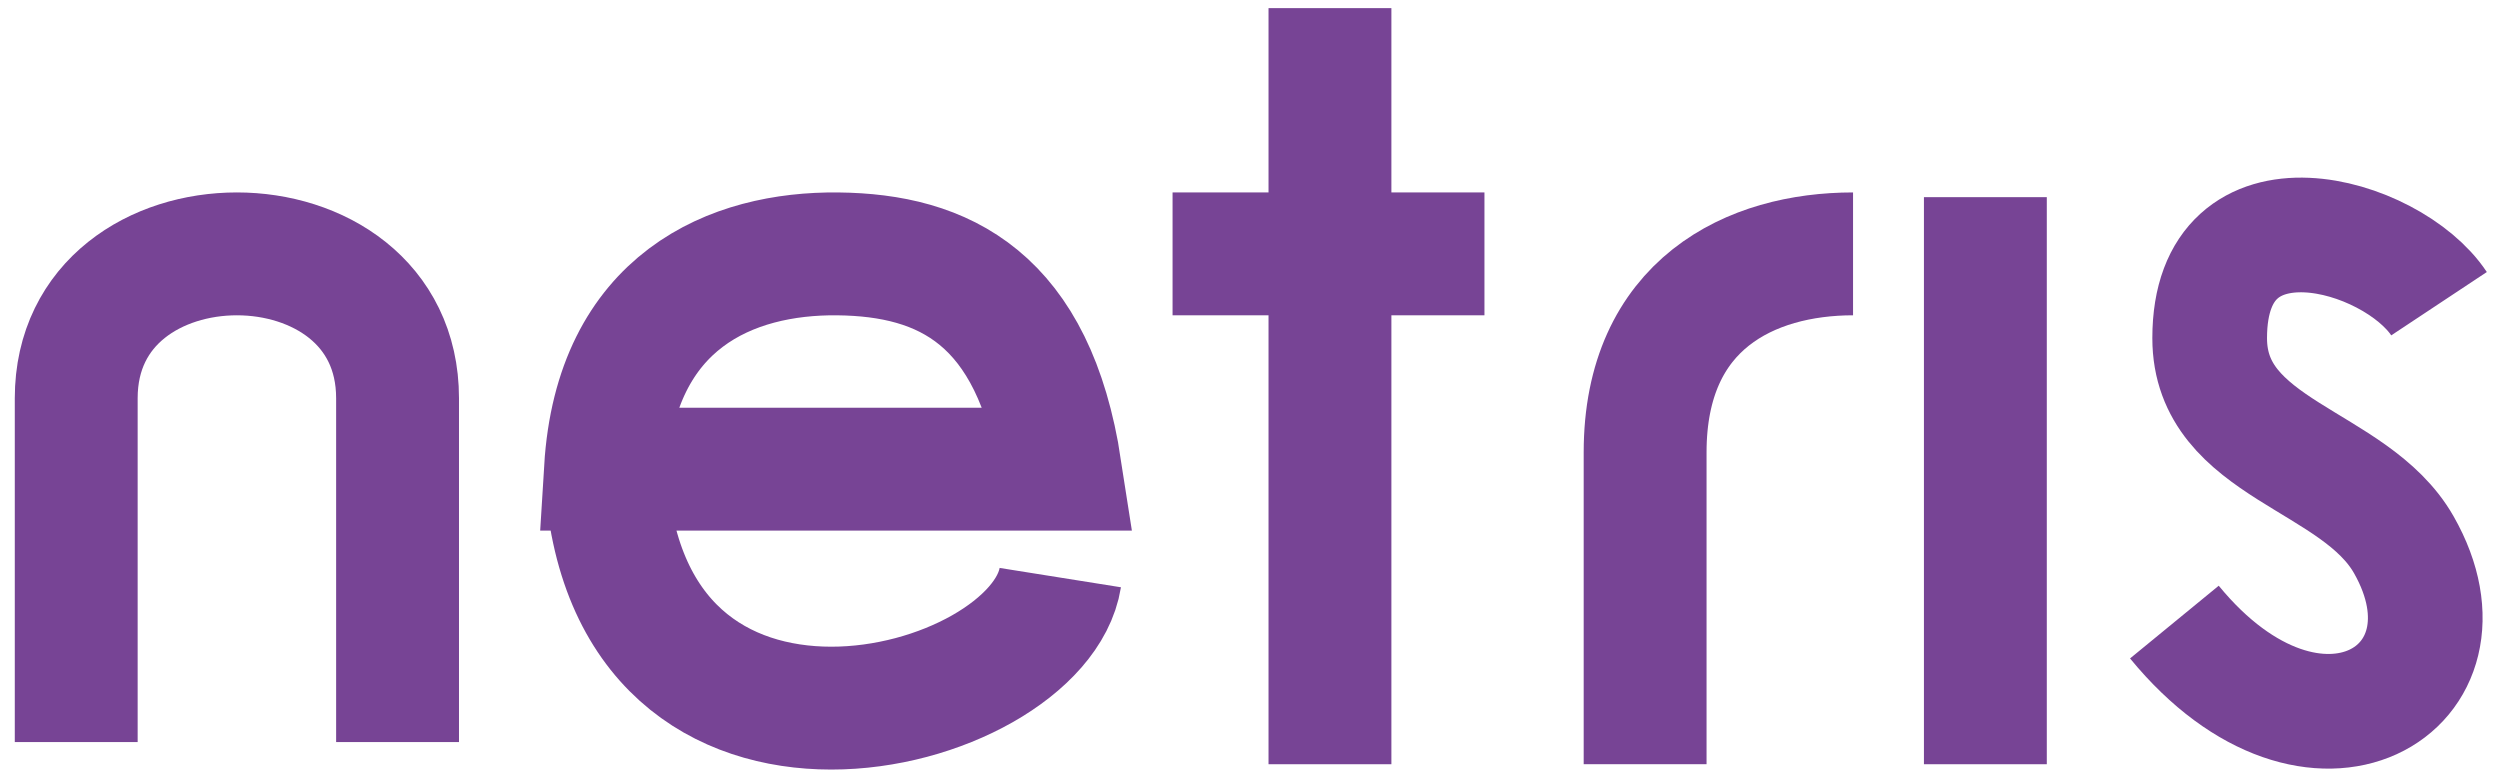
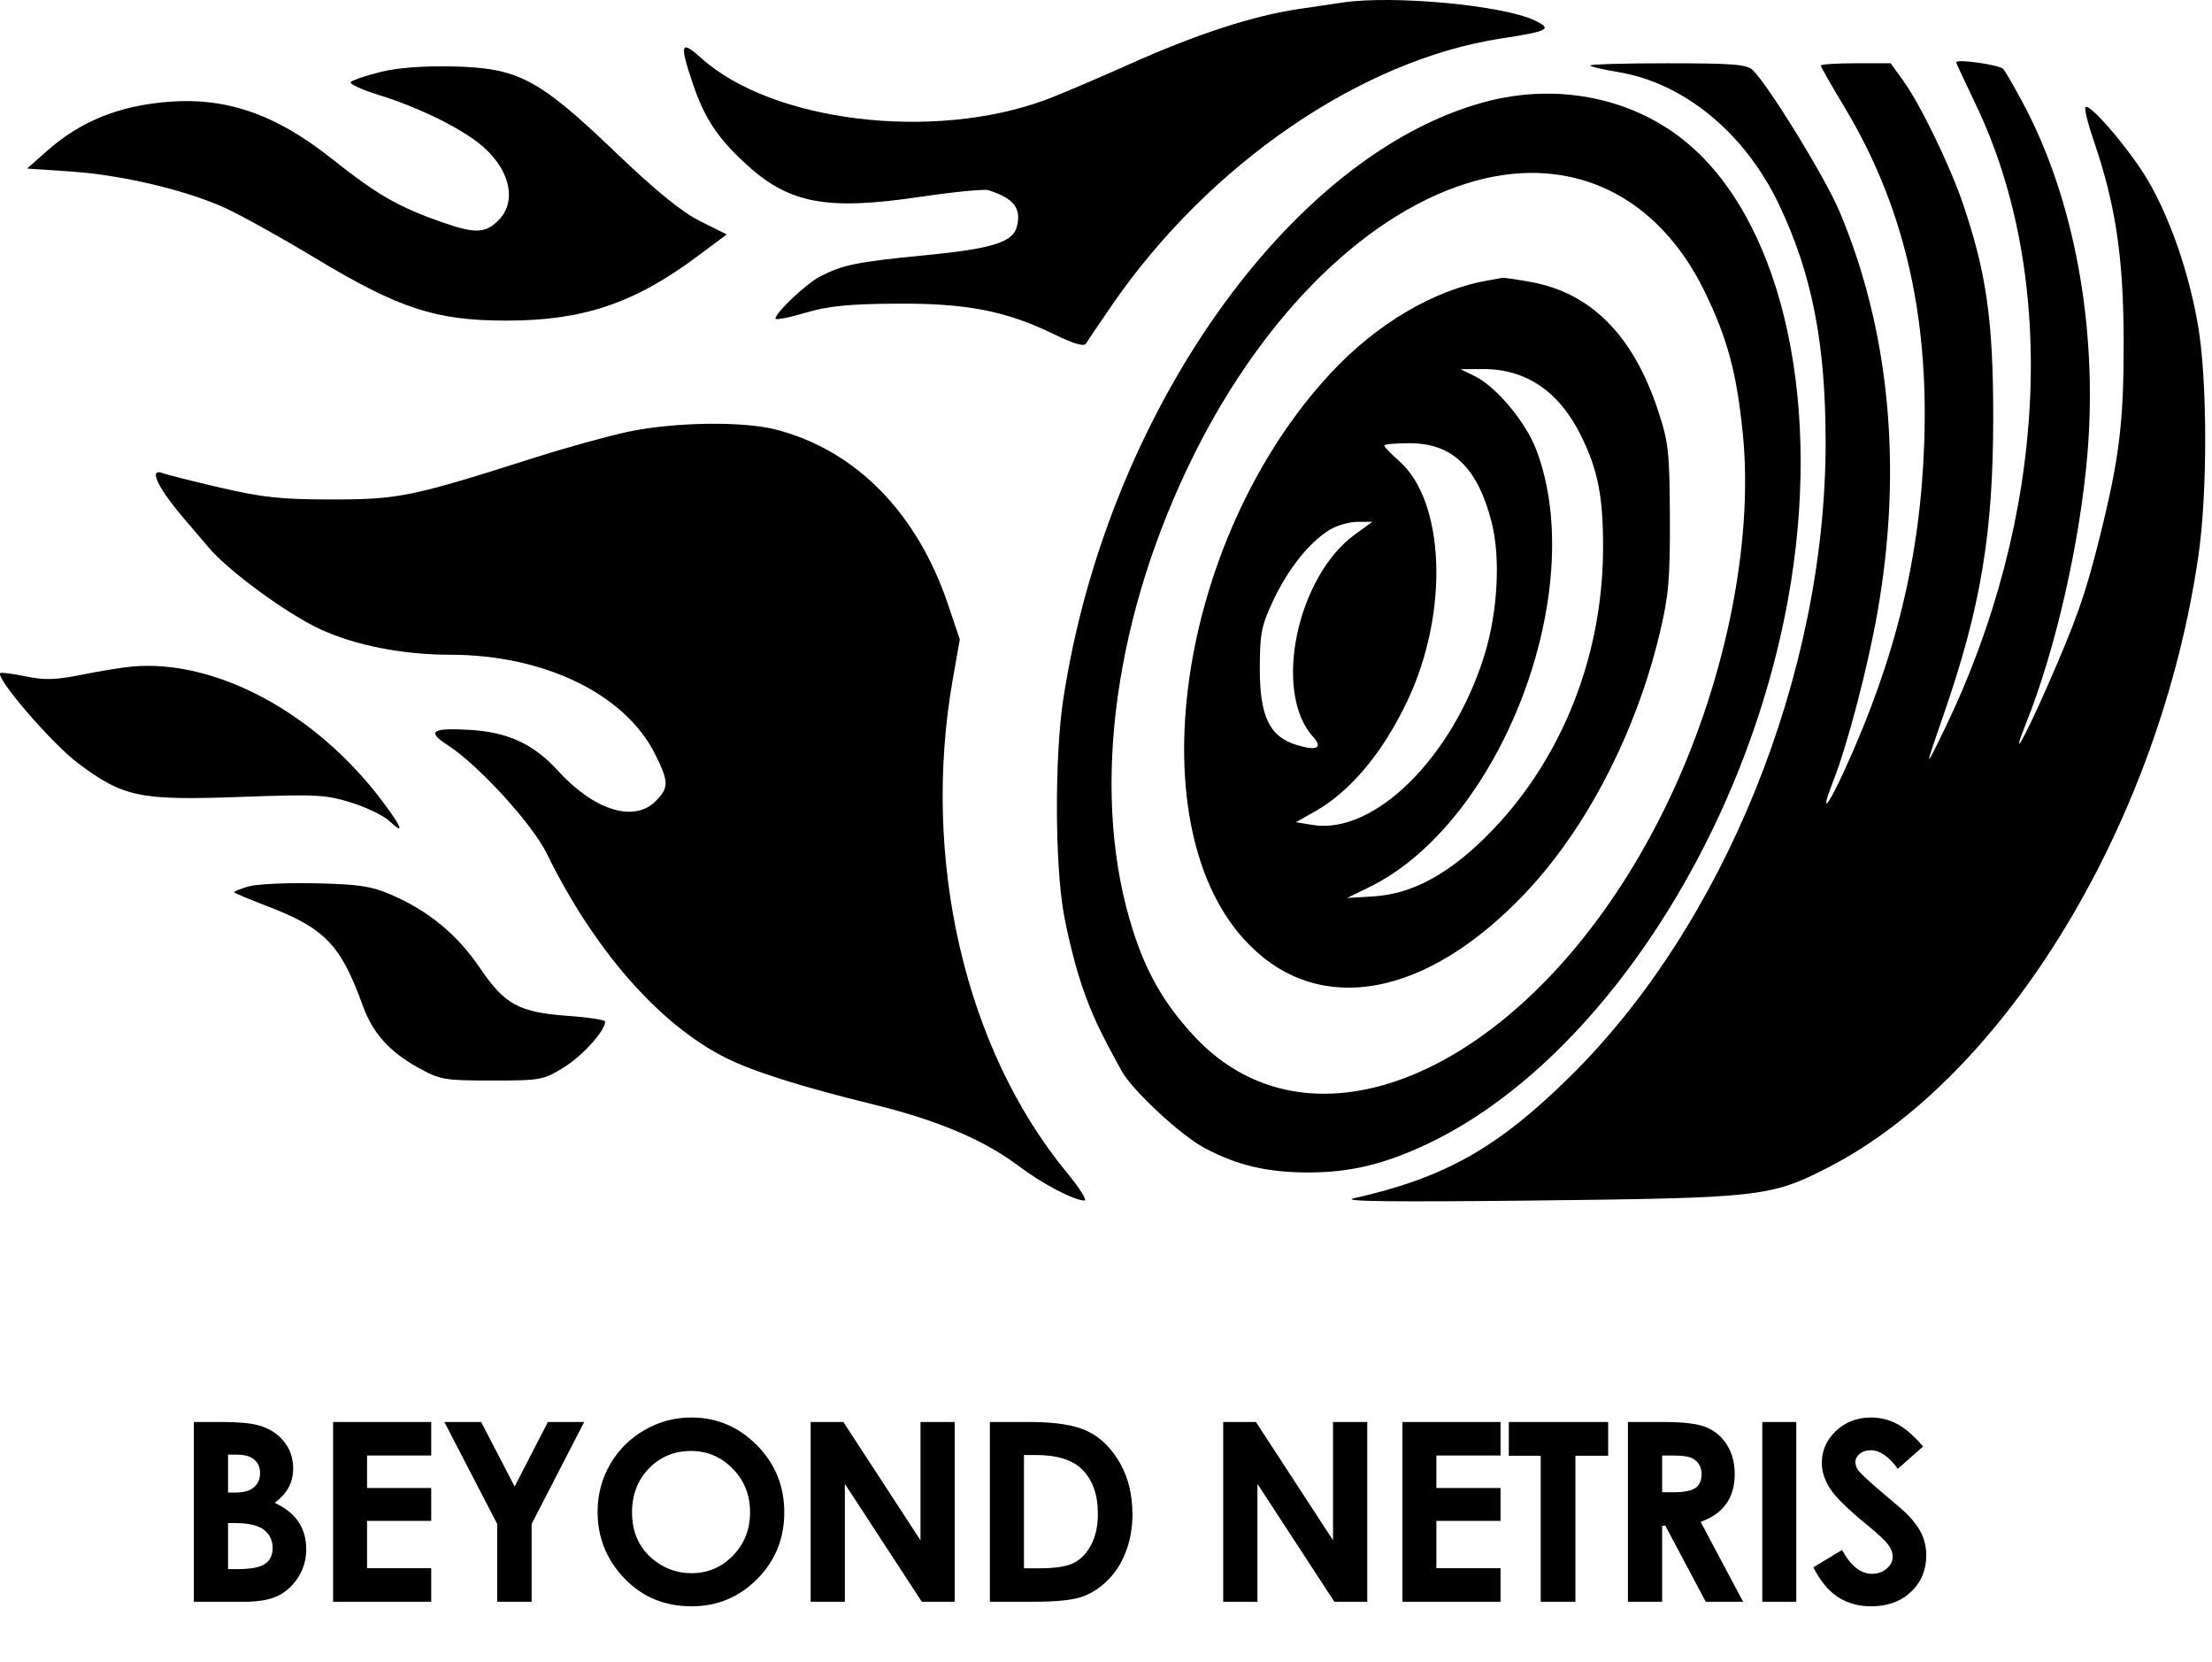
- <svg xmlns="http://www.w3.org/2000/svg" width="123" height="38" viewBox="0 0 123 38" fill="none">
-   <path d="M3.75 36.509C3.75 36.509 3.75 29.069 3.75 19.595C3.75 10.122 19.56 10.122 19.56 19.595C19.56 29.069 19.56 36.509 19.56 36.509" stroke="#774495" stroke-width="6.045" />
-   <path d="M29.79 23.082C30.299 14.767 36.019 12.435 41.22 12.491C46.42 12.547 50.868 14.635 52.166 23.082H41.22H35.759C35.759 23.082 31.664 23.082 29.79 23.082ZM29.79 23.082C30.641 40.525 51.082 35.215 52.166 28.418" stroke="#774495" stroke-width="6.045" />
-   <path d="M65.434 0.4V12.49M65.434 37.6V12.49M65.434 12.49H73.035M65.434 12.49H57.69" stroke="#774495" stroke-width="6.045" />
-   <path d="M80.94 37.6C80.94 37.6 80.94 29.56 80.94 22.255C80.94 14.95 86.148 12.49 91.17 12.49" stroke="#774495" stroke-width="6.045" />
-   <path d="M97.68 37.6V9.7" stroke="#774495" stroke-width="6.045" />
-   <path d="M120 14.942C117.677 11.437 108.716 8.88 108.716 16.636C108.716 22.139 115.851 22.562 118.264 26.796C122.314 33.902 113.924 39.073 106.98 30.606" stroke="#774495" stroke-width="5.642" />
+ <svg xmlns="http://www.w3.org/2000/svg" width="221" height="166" viewBox="0 0 221 166" fill="none">
+   <path fill-rule="evenodd" clip-rule="evenodd" d="M195.439 6.226C195.44 6.294 196.313 8.169 197.379 10.392C205.728 27.786 204.542 51.654 194.275 72.844C192.242 77.039 192.241 76.998 194.21 71.317C197.907 60.652 199.143 53.218 199.142 41.654C199.142 32.033 198.46 27.236 196.114 20.338C194.821 16.536 191.834 10.383 190.16 8.071L188.891 6.32H185.404C183.486 6.32 181.917 6.423 181.917 6.549C181.917 6.676 182.966 8.519 184.248 10.646C190.136 20.414 192.706 31.217 192.248 44.271C191.846 55.706 189.393 65.766 184.276 76.96C182.527 80.787 181.802 81.478 183.157 78.027C184.588 74.381 186.642 66.53 187.594 61.066C190.098 46.703 188.798 33.041 183.796 21.151C182.379 17.781 176.8 8.681 175.125 7.006C174.551 6.432 173.142 6.32 166.545 6.32C162.204 6.32 158.755 6.424 158.883 6.551C159.01 6.678 160.247 6.967 161.633 7.192C168.223 8.265 174.317 13.267 177.722 20.398C181.04 27.348 182.404 34.31 182.397 44.271C182.381 67.36 172.226 92.46 156.759 107.64C149.547 114.718 144.281 117.669 135.24 119.701C133.866 120.01 139.296 120.075 153.344 119.918C175.855 119.667 176.919 119.548 182.588 116.649C200.377 107.551 215.809 82.077 219.649 55.466C220.56 49.154 220.542 38.014 219.612 32.555C218.718 27.302 216.82 21.803 214.595 18.015C212.826 15.003 208.8 10.279 208.364 10.704C208.229 10.837 208.586 12.309 209.158 13.976C211.347 20.352 212.144 25.593 212.172 33.802C212.2 42.036 211.777 45.599 209.838 53.432C208.38 59.322 207.47 61.918 204.484 68.7C202.169 73.96 200.796 76.31 202.445 72.19C205.377 64.866 207.83 54.076 208.558 45.301C209.604 32.694 207.23 19.827 202.087 10.246C201.251 8.686 200.385 7.183 200.165 6.905C199.827 6.482 195.439 5.851 195.439 6.226ZM148.32 10.193C128.823 15.458 110.514 41.437 106.219 69.929C105.371 75.55 105.393 86.167 106.262 91.166C106.638 93.325 107.448 96.564 108.062 98.364C109.049 101.254 109.766 102.798 112.054 106.969C113.114 108.899 117.959 113.402 120.343 114.671C123.594 116.403 126.584 117.11 130.677 117.116C134.866 117.122 138.267 116.312 142.569 114.284C159.348 106.37 174.239 83.94 178.622 59.975C182.125 40.829 178.296 22.851 168.961 14.619C163.553 9.85 155.771 8.181 148.32 10.193ZM147.455 18.052C136.915 20.931 126.416 31.123 119.32 45.362C111.41 61.237 109.004 78.509 112.849 91.808C114.258 96.682 116.048 99.944 119.197 103.381C131.533 116.843 153.719 106.248 166.244 80.914C172.27 68.726 175.264 54.354 174.109 43.162C173.493 37.195 172.594 33.853 170.359 29.221C165.705 19.575 157.152 15.404 147.455 18.052ZM148.763 27.996C143.355 28.899 137.529 32.326 132.896 37.33C117.499 53.96 113.416 82.98 124.864 94.428C131.989 101.552 142.528 99.578 152.325 89.282C158.468 82.827 163.436 73.245 165.825 63.245C166.715 59.52 166.863 57.836 166.836 51.687C166.808 45.121 166.705 44.183 165.652 41C163.173 33.501 158.971 29.26 152.936 28.165C151.513 27.906 150.237 27.721 150.101 27.754C149.965 27.787 149.363 27.895 148.763 27.996ZM147.361 37.582C149.494 38.633 152.417 42.131 153.477 44.9C158.856 58.958 149.972 82.211 136.767 88.635L134.586 89.697L137.24 89.536C140.766 89.323 144.156 87.629 147.71 84.305C155.585 76.938 160.144 66.112 160.162 54.735C160.171 49.544 159.635 46.859 157.898 43.399C155.721 39.06 152.423 36.846 148.165 36.865L145.928 36.876L147.361 37.582ZM138.294 44.503C138.294 44.63 138.956 45.316 139.766 46.026C144.381 50.078 144.786 61.163 140.64 69.948C138.186 75.15 134.937 79.045 131.375 81.056L129.472 82.13L131.157 82.405C137.299 83.409 145.161 75.628 148.312 65.428C149.642 61.122 149.935 55.692 149.027 52.159C147.619 46.68 145.11 44.271 140.81 44.271C139.426 44.271 138.294 44.376 138.294 44.503ZM132.841 52.925C130.829 54.152 128.706 56.808 127.22 59.955C126.028 62.483 125.872 63.263 125.867 66.737C125.86 71.595 126.835 73.603 129.603 74.433C131.591 75.028 132.192 74.71 131.183 73.594C127.154 69.142 129.554 57.602 135.387 53.376L137.116 52.123L135.633 52.125C134.817 52.126 133.561 52.486 132.841 52.925Z" fill="black" />
+   <path d="M129.826 0.889C131.623 0.623 133.584 0.334 134.183 0.246C139.205 -0.492 150.141 0.527 153.3 2.026C155.149 2.903 154.767 3.111 149.927 3.854C135.991 5.994 120.835 16.371 111.147 30.406C109.868 32.258 108.688 34.007 108.524 34.29C108.312 34.656 107.374 34.391 105.275 33.371C100.473 31.04 96.51 30.278 89.47 30.331C84.724 30.367 82.707 30.573 80.418 31.254C78.799 31.736 77.474 31.991 77.474 31.82C77.474 31.236 80.565 28.324 81.94 27.614C84.187 26.451 85.665 26.153 92.392 25.5C99.082 24.851 101.187 24.202 101.588 22.668C102.075 20.806 101.308 19.815 98.753 19.001C98.341 18.87 95.298 19.164 91.992 19.655C82.479 21.067 78.771 20.347 74.357 16.23C71.618 13.676 70.359 11.74 69.202 8.303C67.875 4.364 68.01 3.953 70.032 5.78C77.124 12.187 93.257 14.14 104.52 9.954C105.839 9.464 109.564 7.879 112.796 6.431C119.564 3.402 125.164 1.579 129.826 0.889Z" fill="black" />
+   <path d="M35.054 8.186C35.243 7.998 36.57 7.55 38.004 7.191C39.678 6.772 42.26 6.573 45.21 6.637C51.769 6.778 53.786 7.839 61.468 15.186C65.552 19.093 68.102 21.168 69.956 22.094L72.605 23.418L69.692 25.591C63.396 30.288 58.263 32.022 50.646 32.026C43.544 32.031 39.883 30.836 31.49 25.777C28.11 23.739 24.069 21.492 22.509 20.781C18.559 18.982 12.177 17.474 7.047 17.129L2.709 16.837L4.647 15.117C8.03 12.116 11.859 10.561 16.838 10.167C22.625 9.71 27.562 11.424 33.091 15.811C37.677 19.45 39.749 20.648 44.116 22.183C47.447 23.353 48.487 23.322 49.793 22.016C51.784 20.025 50.875 16.619 47.71 14.204C45.514 12.53 41.524 10.618 37.908 9.509C36.151 8.969 34.866 8.374 35.054 8.186Z" fill="black" />
+   <path d="M53.481 45.694C56.48 44.739 60.603 43.595 62.642 43.152C67.217 42.157 74.213 42.047 77.552 42.917C85.525 44.994 91.641 51.226 94.735 60.428L95.894 63.874L95.2 67.8C92.02 85.783 96.406 104.78 106.588 117.125C107.861 118.667 108.652 119.925 108.346 119.92C107.288 119.901 104.119 118.239 101.79 116.481C98.339 113.876 93.674 111.897 87.289 110.33C80.007 108.544 75.197 107.022 72.457 105.64C65.839 102.301 59.347 94.879 54.622 85.249C53.166 82.281 47.774 76.392 44.699 74.41C42.607 73.061 43.149 72.687 46.88 72.903C50.749 73.127 53.308 74.308 55.758 77.001C59.346 80.943 63.343 82.189 65.497 80.034C66.846 78.686 66.838 78.098 65.433 75.297C62.434 69.317 54.343 65.401 44.985 65.401C40.275 65.401 35.559 64.482 32.061 62.883C28.726 61.358 22.859 57.069 20.843 54.683C20.047 53.74 19.054 52.576 18.637 52.096C15.825 48.857 14.752 46.688 16.247 47.261C16.642 47.413 19.243 48.066 22.027 48.714C26.249 49.695 28.104 49.891 33.197 49.89C39.852 49.89 41.145 49.623 53.481 45.694Z" fill="black" />
+   <path d="M8.157 67.4C9.933 67.041 12.171 66.675 13.13 66.586C21.543 65.803 31.595 71.212 38.257 80.105C40.184 82.678 40.456 83.47 38.916 82.023C38.343 81.484 36.625 80.651 35.099 80.172C32.562 79.375 31.61 79.326 24.009 79.603C13.967 79.969 12.339 79.632 7.821 76.258C5.22 74.315 -0.466 67.728 0.03 67.232C0.119 67.143 1.258 67.291 2.561 67.561C4.453 67.954 5.578 67.922 8.157 67.4Z" fill="black" />
+   <path d="M23.382 89.116C23.382 89.042 24.02 88.788 24.799 88.551C25.579 88.314 28.573 88.17 31.452 88.231C35.832 88.323 37.078 88.51 39.086 89.374C42.8 90.972 45.691 93.357 47.938 96.675C50.435 100.364 51.852 101.13 56.823 101.48C58.824 101.622 60.461 101.876 60.461 102.044C60.461 102.959 58.207 105.458 56.343 106.611C54.284 107.884 54.016 107.933 49.153 107.933C44.377 107.933 43.976 107.863 41.782 106.648C38.897 105.05 37.237 103.192 36.245 100.454C34.033 94.345 32.453 92.711 26.595 90.476C24.827 89.801 23.382 89.19 23.382 89.116Z" fill="black" />
+   <path d="M19.366 160V142.043H22.186C23.822 142.043 25.018 142.149 25.775 142.361C26.849 142.646 27.703 143.175 28.338 143.948C28.973 144.721 29.29 145.632 29.29 146.682C29.29 147.366 29.144 147.988 28.851 148.55C28.566 149.103 28.098 149.624 27.447 150.112C28.538 150.625 29.335 151.268 29.84 152.041C30.344 152.806 30.597 153.713 30.597 154.763C30.597 155.772 30.336 156.692 29.815 157.522C29.294 158.352 28.623 158.975 27.801 159.39C26.979 159.797 25.844 160 24.395 160H19.366ZM22.784 145.303V149.087H23.529C24.359 149.087 24.973 148.912 25.372 148.562C25.779 148.212 25.982 147.736 25.982 147.134C25.982 146.572 25.791 146.129 25.409 145.803C25.026 145.47 24.444 145.303 23.663 145.303H22.784ZM22.784 152.139V156.741H23.639C25.055 156.741 26.007 156.562 26.495 156.204C26.991 155.846 27.24 155.325 27.24 154.641C27.24 153.868 26.951 153.258 26.373 152.81C25.795 152.362 24.835 152.139 23.492 152.139H22.784ZM33.28 142.043H43.083V145.388H36.674V148.635H43.083V151.919H36.674V156.643H43.083V160H33.28V142.043ZM44.399 142.043H48.073L51.418 148.489L54.738 142.043H58.364L53.115 152.224V160H49.672V152.224L44.399 142.043ZM69.068 141.592C71.607 141.592 73.788 142.511 75.611 144.351C77.442 146.19 78.357 148.432 78.357 151.077C78.357 153.697 77.454 155.915 75.647 157.729C73.849 159.544 71.664 160.452 69.092 160.452C66.398 160.452 64.16 159.52 62.378 157.656C60.596 155.793 59.705 153.579 59.705 151.016C59.705 149.299 60.12 147.72 60.95 146.279C61.78 144.839 62.919 143.7 64.368 142.861C65.825 142.015 67.391 141.592 69.068 141.592ZM69.031 144.937C67.371 144.937 65.975 145.514 64.844 146.67C63.713 147.826 63.147 149.294 63.147 151.077C63.147 153.062 63.859 154.633 65.283 155.789C66.39 156.692 67.66 157.144 69.092 157.144C70.712 157.144 72.091 156.558 73.23 155.386C74.37 154.214 74.939 152.769 74.939 151.052C74.939 149.343 74.365 147.899 73.218 146.719C72.07 145.531 70.675 144.937 69.031 144.937ZM80.992 142.043H84.263L91.966 153.86V142.043H95.384V160H92.1L84.41 148.22V160H80.992V142.043ZM98.898 142.043H102.951C105.563 142.043 107.504 142.369 108.773 143.02C110.043 143.663 111.089 144.713 111.911 146.169C112.732 147.626 113.143 149.327 113.143 151.272C113.143 152.655 112.912 153.929 112.448 155.093C111.992 156.248 111.357 157.209 110.543 157.974C109.738 158.739 108.863 159.268 107.919 159.561C106.975 159.854 105.339 160 103.012 160H98.898V142.043ZM102.304 145.339V156.655H103.891C105.453 156.655 106.584 156.476 107.284 156.118C107.992 155.76 108.57 155.158 109.017 154.312C109.465 153.465 109.689 152.424 109.689 151.187C109.689 149.282 109.156 147.805 108.09 146.755C107.129 145.811 105.587 145.339 103.463 145.339H102.304ZM122.21 142.043H125.481L133.184 153.86V142.043H136.602V160H133.318L125.628 148.22V160H122.21V142.043ZM140.115 142.043H149.918V145.388H143.509V148.635H149.918V151.919H143.509V156.643H149.918V160H140.115V142.043ZM150.746 142.043H160.67V145.413H157.399V160H153.932V145.413H150.746V142.043ZM162.646 142.043H166.271C168.257 142.043 169.669 142.222 170.507 142.581C171.354 142.931 172.033 143.516 172.546 144.338C173.059 145.16 173.315 146.133 173.315 147.256C173.315 148.436 173.03 149.425 172.46 150.222C171.899 151.012 171.048 151.61 169.909 152.017L174.157 160H170.422L166.381 152.395H166.064V160H162.646V142.043ZM166.064 149.062H167.138C168.229 149.062 168.977 148.92 169.384 148.635C169.799 148.35 170.007 147.878 170.007 147.219C170.007 146.829 169.905 146.491 169.702 146.206C169.498 145.913 169.225 145.706 168.884 145.583C168.542 145.453 167.915 145.388 167.004 145.388H166.064V149.062ZM176.072 142.043H179.465V160H176.072V142.043ZM192.134 144.485L189.608 146.719C188.72 145.482 187.817 144.863 186.898 144.863C186.45 144.863 186.084 144.985 185.799 145.229C185.514 145.465 185.372 145.734 185.372 146.035C185.372 146.336 185.473 146.621 185.677 146.89C185.954 147.248 186.788 148.017 188.179 149.197C189.481 150.287 190.271 150.975 190.547 151.26C191.239 151.96 191.727 152.631 192.012 153.274C192.305 153.909 192.452 154.604 192.452 155.361C192.452 156.834 191.943 158.051 190.926 159.011C189.909 159.972 188.582 160.452 186.946 160.452C185.669 160.452 184.554 160.138 183.602 159.512C182.658 158.885 181.848 157.9 181.172 156.558L184.041 154.824C184.904 156.411 185.897 157.205 187.02 157.205C187.606 157.205 188.098 157.034 188.497 156.692C188.895 156.35 189.095 155.955 189.095 155.508C189.095 155.101 188.944 154.694 188.643 154.287C188.342 153.88 187.679 153.258 186.653 152.419C184.7 150.824 183.439 149.596 182.869 148.733C182.3 147.862 182.015 146.995 182.015 146.133C182.015 144.888 182.487 143.822 183.431 142.935C184.383 142.039 185.555 141.592 186.946 141.592C187.842 141.592 188.692 141.799 189.498 142.214C190.311 142.629 191.19 143.386 192.134 144.485Z" fill="black" />
</svg>
